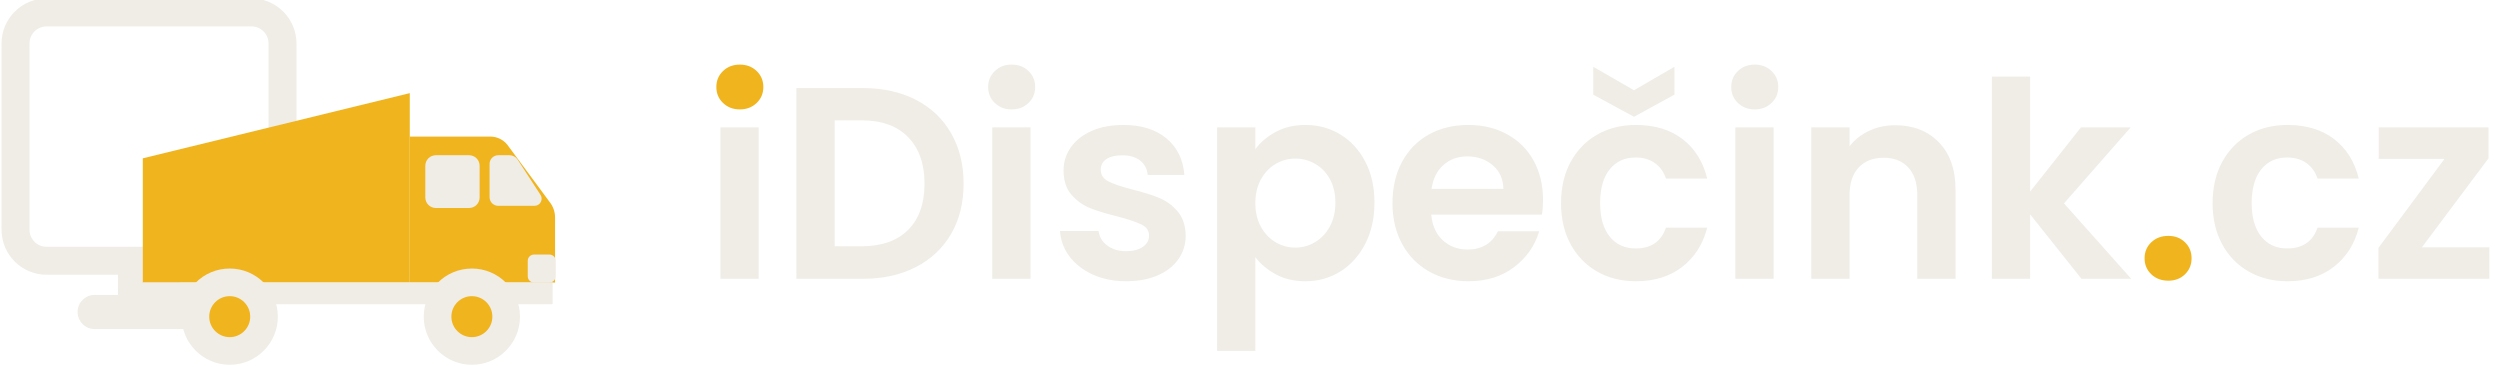
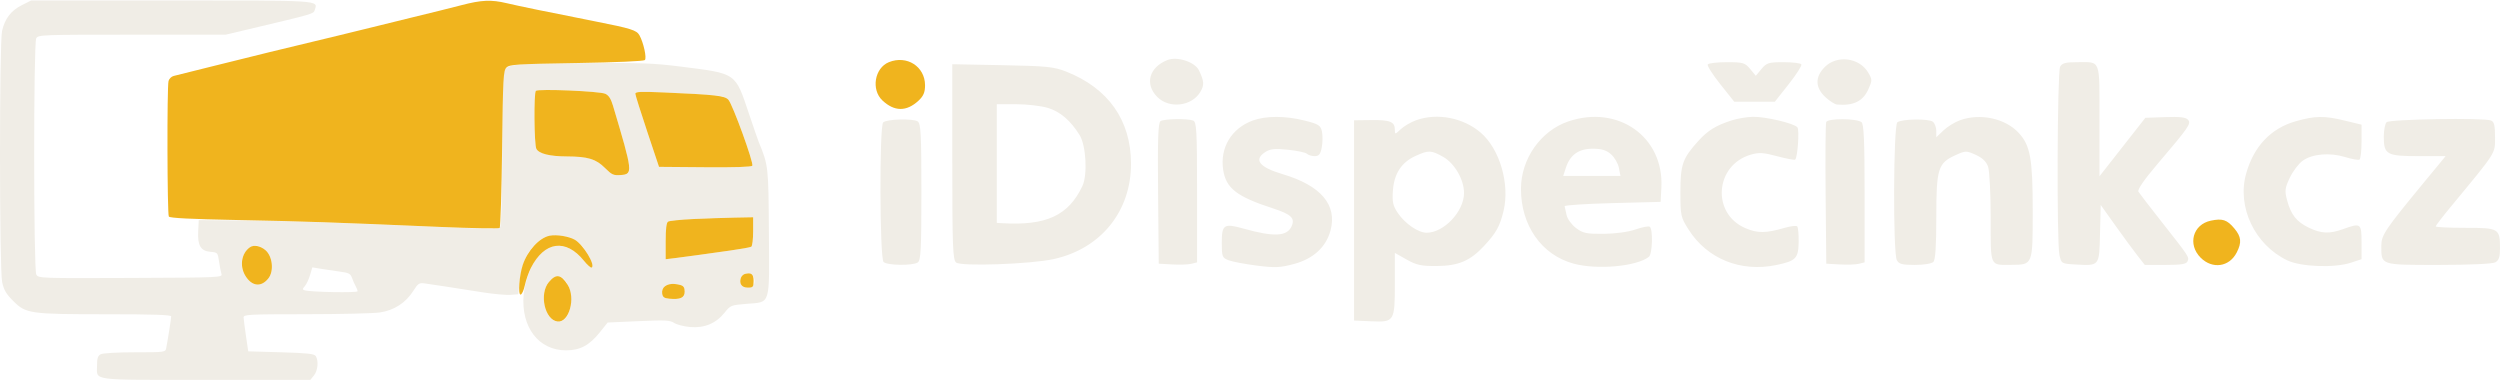
- <svg xmlns="http://www.w3.org/2000/svg" viewBox="0 0 805.304 118" role="img" aria-label="iDispečink.cz">
-   <g fill="none">
-     <rect x="5" y="4" width="86" height="80" rx="10" stroke="#F0EDE6" stroke-width="9" />
-     <rect x="38" y="84" width="20" height="13" fill="#F0EDE6" />
-     <rect x="25" y="95" width="46" height="11" rx="5.5" fill="#F0EDE6" />
+ <svg xmlns="http://www.w3.org/2000/svg" viewBox="0 0 985.90 149.63" width="986" height="150" role="img" aria-label="iDispečink.cz">
+   <g transform="translate(-92.99 -178.50)">
+     <path fill="#F0EDE6" fill-rule="evenodd" d="M101.586 180.363C97.34 182.492 94.918 185.652 93.809 190.5 92.703 195.332 92.73 284.422 93.84 289.586 94.5 292.676 95.422 294.246 98.215 297.035 103.211 302.031 104.762 302.25 135.035 302.25 153.527 302.25 160.5 302.484 160.5 303.102 160.5 303.906 159.246 311.898 158.543 315.562 158.227 317.23 158.07 317.25 146.188 317.25 139.324 317.25 133.527 317.582 132.699 318.027 131.578 318.629 131.254 319.602 131.262 322.34 131.281 328.609 127.691 328.125 174.039 328.125H215.383L216.816 326.355C218.34 324.473 218.695 320.617 217.516 318.75 216.945 317.848 214.262 317.551 203.848 317.25L190.883 316.875 190 310.875C189.512 307.574 189.086 304.285 189.055 303.562 189.004 302.34 190.652 302.25 213.562 302.234 227.07 302.227 240.227 301.918 242.793 301.543 248.391 300.734 253.008 297.742 256.023 292.973 257.84 290.098 258.297 289.801 260.461 290.09 263.109 290.445 271.406 291.719 283.367 293.609 287.629 294.281 292.523 294.727 294.242 294.602L297.375 294.375 297.832 289.875C298.633 281.984 301.117 276.762 305.742 273.234 307.859 271.621 309.148 271.25 312.656 271.25 317.746 271.25 320.926 272.844 323.602 276.734 327.758 282.777 327.484 286.41 323.27 281.164 317.59 274.094 310.891 273.324 305.48 279.117 302.629 282.176 299.949 289.086 299.488 294.57 298.414 307.375 305.422 316.52 316.281 316.488 321.773 316.473 325.449 314.492 329.582 309.32L332.625 305.512 344.789 304.973C355.387 304.504 357.191 304.59 358.824 305.66 359.855 306.336 362.676 307.066 365.094 307.285 370.699 307.793 375.309 305.891 378.699 301.672 381.082 298.711 381.207 298.66 387.375 298.148 397.023 297.344 396.406 299.32 396.215 269.883 396.047 243.941 396 243.52 392.227 234.375 391.887 233.551 390.191 228.656 388.461 223.5 382.859 206.816 383.703 207.406 361.5 204.59 350.66 203.215 345.824 203.043 322.5 203.211 294.203 203.41 292.609 203.609 291.668 207 291.383 208.031 291.109 221.867 291.062 237.75 291.016 253.758 290.672 267.109 290.289 267.711 289.695 268.652 286.641 268.672 267.238 267.859 218.84 265.84 205.965 265.414 189 265.273L171.375 265.125 171.148 269.508C170.855 275.176 172.145 277.32 176.043 277.641 178.785 277.867 178.879 277.973 179.359 281.371 179.633 283.293 180.066 285.523 180.32 286.324 180.773 287.754 180.059 287.785 144.441 287.934 108.836 288.082 108.082 288.055 107.301 286.594 106.207 284.551 106.184 195.492 107.277 193.449 108.027 192.047 109.238 192 145.008 192H181.969L191.297 189.793C217.336 183.625 216.621 183.836 217.164 182.121 218.344 178.406 219.797 178.5 160.555 178.5H105.293Z M331.676 215.297C333.059 215.926 333.906 217.238 334.734 220.02 340.02 237.762 341.301 242.746 341.102 244.781 340.891 246.953 340.645 247.141 337.73 247.355 334.914 247.559 334.262 247.262 331.547 244.547 328.012 241.012 324.805 240.047 316.5 240.016 309.738 239.988 305.535 238.938 304.508 237.016 303.637 235.391 303.461 215.055 304.312 214.156 305.148 213.27 329.453 214.281 331.676 215.297Z M372.633 215.754C377.41 216.109 379.211 216.555 380.223 217.645 381.887 219.43 390.312 242.637 389.676 243.668 389.375 244.156 382.664 244.375 371.039 244.277L352.875 244.125 348.238 230.25C345.688 222.617 343.578 215.906 343.551 215.332 343.508 214.465 345.422 214.375 354.938 214.789 361.227 215.066 369.191 215.5 372.633 215.754Z M390 269.582C390 272.652 389.668 275.367 389.266 275.617 388.859 275.867 385.062 276.551 380.828 277.137 376.59 277.723 370.93 278.516 368.25 278.898 365.57 279.285 361.602 279.812 359.438 280.074L355.5 280.551V273.445C355.5 268.582 355.797 266.148 356.438 265.73 357.383 265.121 369.203 264.402 382.688 264.141L390 264Z M197.68 276.98C200.484 279.395 201.098 285.238 198.84 288.094 196 291.695 192.316 291.289 189.758 287.09 187.922 284.074 187.828 280.699 189.52 278.23 191.957 274.664 194.531 274.273 197.68 276.98Z M227.125 285.449C230.531 285.895 231.223 286.258 231.812 287.922 232.191 288.996 232.84 290.461 233.25 291.176 233.664 291.895 234 292.797 234 293.184 234 293.863 215.355 293.52 213.086 292.797 212.223 292.523 212.242 292.246 213.199 291.172 213.832 290.457 214.758 288.5 215.254 286.82L216.16 283.762 219.641 284.344C221.559 284.664 224.926 285.16 227.125 285.449Z M390.363 287.965C391.07 290.191 389.996 291.75 387.75 291.75 385.496 291.75 384.43 290.191 385.145 287.941 385.906 285.539 389.598 285.555 390.363 287.965Z M314.641 287.824C320.238 291.84 318.816 305.801 312.879 305.105 307.801 304.508 305.523 294.215 309.441 289.559 311.34 287.301 313.098 286.715 314.641 287.824Z M361.312 290.723C362.562 291.059 363 291.73 363 293.324 363 295.746 361.285 296.535 356.914 296.117 354.875 295.922 354.324 295.512 354.117 294.043 353.688 291.004 356.871 289.531 361.312 290.723Z" />
+     <path fill="#f0b41e" fill-rule="evenodd" d="M274.875 180.387C271.164 181.359 262.387 183.539 255.375 185.23 248.363 186.922 241.445 188.625 240 189.016 238.555 189.406 232.312 190.934 226.125 192.41 206.934 196.992 190.676 200.961 176.625 204.496 169.199 206.363 162.395 208.059 161.504 208.27 160.613 208.477 159.691 209.375 159.453 210.262 158.816 212.641 158.93 262.73 159.574 263.723 159.957 264.312 168.184 264.73 186.375 265.09 212.711 265.605 223.68 265.977 266.414 267.809 279.086 268.352 289.719 268.531 290.039 268.211 290.363 267.891 290.793 253.828 291 236.965 291.344 208.836 291.484 206.191 292.715 204.965 293.93 203.746 296.461 203.586 320.305 203.184 335.949 202.922 346.855 202.445 347.297 202.004 348.105 201.195 346.773 195.117 345.156 192.219 344.047 190.23 341.891 189.555 327.75 186.762 308.84 183.027 297.52 180.703 292.828 179.582 286.688 178.121 282.859 178.293 274.875 180.387Z M304.312 214.156C303.461 215.055 303.637 235.391 304.508 237.016 305.535 238.938 309.738 239.988 316.5 240.016 324.805 240.047 328.012 241.012 331.547 244.547 334.262 247.262 334.914 247.559 337.73 247.355 342.672 246.996 342.617 246.48 334.734 220.02 333.906 217.238 333.059 215.926 331.676 215.297 329.453 214.281 305.148 213.27 304.312 214.156Z M343.551 215.332C343.578 215.906 345.688 222.617 348.238 230.25L352.875 244.125 371.039 244.277C382.664 244.375 389.375 244.156 389.676 243.668 390.312 242.637 381.887 219.43 380.223 217.645 378.758 216.07 375.332 215.684 354.938 214.789 345.422 214.375 343.508 214.465 343.551 215.332Z M366.375 264.703C361.426 264.938 356.953 265.398 356.438 265.73 355.797 266.148 355.5 268.582 355.5 273.445V280.551L359.438 280.074C361.602 279.812 365.57 279.285 368.25 278.898 370.93 278.516 376.59 277.723 380.828 277.137 385.062 276.551 388.859 275.867 389.266 275.617 389.668 275.367 390 272.652 390 269.582V264L382.688 264.141C378.664 264.219 371.324 264.473 366.375 264.703Z M309.75 271.281C305.676 272.055 300.969 277.199 299.109 282.91 297.762 287.047 297.223 294.5 298.27 294.5 298.77 294.5 299.531 292.859 299.961 290.852 300.391 288.844 301.457 285.777 302.332 284.039 307.637 273.469 316.148 272.301 323.27 281.164 324.617 282.836 325.992 284.035 326.328 283.828 327.891 282.859 323.023 274.816 319.703 272.883 317.363 271.516 312.566 270.746 309.75 271.281Z M191.582 275.824C188.188 278.184 187.379 283.184 189.758 287.09 192.316 291.289 196 291.695 198.84 288.094 201.098 285.238 200.484 279.395 197.68 276.98 195.68 275.262 193.098 274.77 191.582 275.824Z M386.848 286.312C386.145 286.469 385.379 287.203 385.145 287.941 384.418 290.223 385.496 291.75 387.832 291.75 389.941 291.75 390.188 291.477 390.188 289.125 390.188 286.465 389.344 285.754 386.848 286.312Z M309.441 289.559C305.523 294.215 307.801 304.508 312.879 305.105 317.453 305.641 320.125 295.77 316.812 290.574 314.191 286.461 312.27 286.199 309.441 289.559Z M355.195 291.23C354.375 291.832 353.957 292.914 354.117 294.043 354.324 295.512 354.875 295.922 356.914 296.117 361.285 296.535 363 295.746 363 293.324 363 291.73 362.562 291.059 361.312 290.723 358.641 290.008 356.645 290.172 355.195 291.23Z" />
  </g>
-   <path d="M46 51 L132 30 L132 91 L46 91 Z" fill="#F0B41E" />
-   <path d="M132 44 h26 a7 7 0 0 1 5.4 2.6 L177 65 a8 8 0 0 1 1.8 5 V91 H132 Z" fill="#F0B41E" />
-   <rect x="137" y="50" width="17.5" height="17" rx="3.4" fill="#F0EDE6" />
-   <path d="M160.5 50 h3.6 a3.2 3.2 0 0 1 2.5 1.2 L174 62.6 a2.3 2.3 0 0 1-1.8 3.7 h-11.7 a2.8 2.8 0 0 1-2.8-2.8 v-10.7 a2.8 2.8 0 0 1 2.8-2.8 Z" fill="#F0EDE6" />
-   <rect x="46" y="91" width="132" height="7" fill="#F0EDE6" />
-   <rect x="170" y="82" width="9" height="9" rx="2" fill="#F0EDE6" />
-   <circle cx="74" cy="102" r="15.5" fill="#F0EDE6" />
-   <circle cx="74" cy="102" r="6.6" fill="#F0B41E" />
-   <circle cx="152" cy="102" r="15.5" fill="#F0EDE6" />
-   <circle cx="152" cy="102" r="6.6" fill="#F0B41E" />
-   <g transform="translate(226 89.8) scale(0.088 -0.088)">
-     <path fill="#F0EDE6" d="M209 554V0H69V554Z M959 348Q959 243 913.5 164.5Q868 86 784.5 43.0Q701 0 591 0H347V698H591Q701 698 784.5 655.0Q868 612 913.5 532.5Q959 453 959 348Z M816 348Q816 457 756.0 518.5Q696 580 586 580H487V119H586Q696 119 756.0 179.0Q816 239 816 348Z M1049 702Q1049 737 1073.5 760.5Q1098 784 1135 784Q1172 784 1196.5 760.5Q1221 737 1221 702Q1221 667 1196.5 643.5Q1172 620 1135 620Q1098 620 1073.5 643.5Q1049 667 1049 702Z M1204 554V0H1064V554Z M1312 175H1453Q1457 143 1484.5 122.0Q1512 101 1553 101Q1593 101 1615.5 117.0Q1638 133 1638 158Q1638 185 1610.5 198.5Q1583 212 1523 228Q1461 243 1421.5 259.0Q1382 275 1353.5 308.0Q1325 341 1325 397Q1325 443 1351.5 481.0Q1378 519 1427.5 541.0Q1477 563 1544 563Q1643 563 1702.0 513.5Q1761 464 1767 380H1633Q1630 413 1605.5 432.5Q1581 452 1540 452Q1502 452 1481.5 438.0Q1461 424 1461 399Q1461 371 1489.0 356.5Q1517 342 1576 327Q1636 312 1675.0 296.0Q1714 280 1742.5 246.5Q1771 213 1772 158Q1772 110 1745.5 72.0Q1719 34 1669.5 12.5Q1620 -9 1554 -9Q1486 -9 1432.0 15.5Q1378 40 1346.5 82.0Q1315 124 1312 175Z M2210 563Q2281 563 2338.5 528.0Q2396 493 2429.5 428.5Q2463 364 2463 279Q2463 194 2429.5 128.5Q2396 63 2338.5 27.0Q2281 -9 2210 -9Q2149 -9 2102.5 16.0Q2056 41 2027 79V-264H1887V554H2027V474Q2054 512 2101.5 537.5Q2149 563 2210 563Z M2173 440Q2135 440 2101.5 420.5Q2068 401 2047.5 364.0Q2027 327 2027 277Q2027 227 2047.5 190.0Q2068 153 2101.5 133.5Q2135 114 2173 114Q2212 114 2245.5 134.0Q2279 154 2299.5 191.0Q2320 228 2320 279Q2320 329 2299.5 365.5Q2279 402 2245.5 421.0Q2212 440 2173 440Z M3076 235H2671Q2676 175 2713.0 141.0Q2750 107 2804 107Q2882 107 2915 174H3066Q3042 94 2974.0 42.5Q2906 -9 2807 -9Q2727 -9 2663.5 26.5Q2600 62 2564.5 127.0Q2529 192 2529 277Q2529 363 2564.0 428.0Q2599 493 2662.0 528.0Q2725 563 2807 563Q2886 563 2948.5 529.0Q3011 495 3045.5 432.5Q3080 370 3080 289Q3080 259 3076 235Z M2935 329Q2934 383 2896.0 415.5Q2858 448 2803 448Q2751 448 2715.5 416.5Q2680 385 2672 329Z M3420 563Q3523 563 3590.5 511.5Q3658 460 3681 367H3530Q3518 403 3489.5 423.5Q3461 444 3419 444Q3359 444 3324.0 400.5Q3289 357 3289 277Q3289 198 3324.0 154.5Q3359 111 3419 111Q3504 111 3530 187H3681Q3658 97 3590.0 44.0Q3522 -9 3420 -9Q3340 -9 3278.0 26.5Q3216 62 3181.0 126.5Q3146 191 3146 277Q3146 363 3181.0 427.5Q3216 492 3278.0 527.5Q3340 563 3420 563Z M3561 674 3413 593 3264 674V776L3413 690L3561 776Z M3769 702Q3769 737 3793.5 760.5Q3818 784 3855 784Q3892 784 3916.5 760.5Q3941 737 3941 702Q3941 667 3916.5 643.5Q3892 620 3855 620Q3818 620 3793.5 643.5Q3769 667 3769 702Z M3924 554V0H3784V554Z M4590 325V0H4450V306Q4450 372 4417.0 407.5Q4384 443 4327 443Q4269 443 4235.5 407.5Q4202 372 4202 306V0H4062V554H4202V485Q4230 521 4273.5 541.5Q4317 562 4369 562Q4468 562 4529.0 499.5Q4590 437 4590 325Z M5051 0 4863 236V0H4723V740H4863V319L5049 554H5231L4987 276L5233 0Z M5805 563Q5908 563 5975.5 511.5Q6043 460 6066 367H5915Q5903 403 5874.5 423.5Q5846 444 5804 444Q5744 444 5709.0 400.5Q5674 357 5674 277Q5674 198 5709.0 154.5Q5744 111 5804 111Q5889 111 5915 187H6066Q6043 97 5975.0 44.0Q5907 -9 5805 -9Q5725 -9 5663.0 26.5Q5601 62 5566.0 126.5Q5531 191 5531 277Q5531 363 5566.0 427.5Q5601 492 5663.0 527.5Q5725 563 5805 563Z M6297 115H6544V0H6138V113L6380 439H6139V554H6541V441Z" />
-     <path fill="#F0B41E" d="M54 702Q54 737 78.5 760.5Q103 784 140 784Q177 784 201.5 760.5Q226 737 226 702Q226 667 201.5 643.5Q177 620 140 620Q103 620 78.5 643.5Q54 667 54 702Z M5282 75Q5282 110 5306.5 133.5Q5331 157 5369 157Q5406 157 5430.0 133.5Q5454 110 5454 75Q5454 40 5430.0 16.5Q5406 -7 5369 -7Q5331 -7 5306.5 16.5Q5282 40 5282 75Z" />
+   <g transform="translate(345.31 23.02) scale(1.3) translate(-74.99 -346.23)">
+     <path fill="#F0EDE6" fill-rule="evenodd" d="M163.5 346.602C157.941 348.797 156.547 353.91 160.441 357.809 164.09 361.453 170.91 360.641 173.504 356.254 174.73 354.18 174.656 353.031 173.082 349.738 171.859 347.18 166.484 345.422 163.5 346.602Z M362.941 348.691C359.926 351.707 359.977 354.926 363.078 357.824 364.359 359.02 365.965 360.047 366.641 360.102 371.605 360.516 374.492 359.117 376.117 355.516 377.352 352.777 377.352 352.527 376.082 350.383 373.414 345.863 366.645 344.992 362.941 348.691Z M327.414 347.934C327.184 348.309 328.898 351.012 331.227 353.934L335.465 359.25H347.766L351.992 353.906C354.32 350.965 356.039 348.266 355.816 347.906 355.594 347.543 353.164 347.25 350.422 347.25 345.895 347.25 345.273 347.441 343.715 349.312L342 351.375 340.285 349.312C338.707 347.414 338.141 347.25 333.203 347.25 330.254 347.25 327.648 347.559 327.414 347.934Z M434.312 348.633C433.438 350.27 433.25 401.809 434.109 405.75 434.668 408.316 434.77 408.379 438.738 408.605 446.34 409.039 446.172 409.246 446.414 399.27L446.625 390.559 451.102 396.84C453.562 400.297 456.574 404.391 457.789 405.938L460 408.75H466.273C471.184 408.75 472.641 408.504 472.984 407.613 473.484 406.312 473.508 406.348 465 395.543 461.492 391.09 458.371 387.035 458.059 386.531 457.699 385.953 459.789 382.914 463.684 378.336 473.449 366.859 474.109 365.91 473.125 364.727 472.496 363.969 470.652 363.75 466.219 363.91L460.168 364.125 453.211 372.996 446.25 381.863V365.012C446.25 345.875 446.773 347.25 439.465 347.25 435.945 347.25 434.902 347.531 434.312 348.633Z M98.25 377.465C98.25 403.129 98.402 407.191 99.398 408.02 100.898 409.262 122.004 408.52 129.02 406.977 143.332 403.828 152.508 392.477 152.465 377.977 152.43 364.867 145.59 355.16 132.828 350.113 129.09 348.637 126.938 348.418 113.438 348.16L98.25 347.867Z M127.195 361.105C130.945 362.219 134.102 364.91 136.863 369.348 138.84 372.531 139.324 381.438 137.707 384.848 133.477 393.762 126.754 396.879 113.438 396.098L111.75 396V360H117.613C120.84 360 125.152 360.496 127.195 361.105Z M189.391 364.949C182.934 367.312 179.41 373.18 180.418 379.891 181.258 385.492 184.543 388.039 195.512 391.594 201.082 393.398 202.297 394.574 201.168 397.055 199.77 400.129 195.812 400.312 186.617 397.738 180.652 396.066 180 396.488 180 401.996 180 406.258 180.125 406.586 182.062 407.332 183.195 407.77 187.031 408.5 190.586 408.953 196.18 409.668 197.711 409.598 202.008 408.434 207.781 406.871 211.633 403.32 212.98 398.32 215.074 390.551 210.09 384.672 198.488 381.227 191.402 379.125 189.598 376.867 193.148 374.539 194.676 373.539 196.031 373.398 200.086 373.812 202.855 374.098 205.445 374.648 205.836 375.039 206.23 375.43 207.289 375.75 208.191 375.75 209.48 375.75 209.941 375.176 210.336 373.062 210.613 371.582 210.633 369.426 210.379 368.27 209.969 366.402 209.363 366.023 205.117 364.957 199.277 363.488 193.387 363.484 189.391 364.949Z M238.992 364.844C237.406 365.41 235.297 366.633 234.305 367.566 232.535 369.227 232.5 369.23 232.5 367.723 232.5 365.332 231.051 364.738 225.375 364.809L220.125 364.875V425.625L225.355 425.852C232.355 426.152 232.5 425.918 232.5 414.285V405.105L236.062 407.113C239.078 408.816 240.488 409.117 245.25 409.082 251.805 409.027 255.34 407.527 259.555 403 263.246 399.035 264.367 397.02 265.48 392.352 267.422 384.207 264.309 373.555 258.539 368.617 253.25 364.09 245.371 362.57 238.992 364.844Z M247.125 375.953C250.621 377.91 253.508 382.902 253.488 386.973 253.461 392.527 247.41 398.953 242.172 398.988 239.629 399.004 235.617 396.262 233.391 392.98 231.926 390.828 231.668 389.652 231.91 386.203 232.27 381.051 234.512 377.625 238.801 375.68 242.73 373.895 243.488 373.918 247.125 375.953Z M285.109 365.223C276.746 368.07 270.77 376.578 270.758 385.66 270.742 396.805 277.027 405.738 286.734 408.363 293.879 410.301 305.828 409.219 309.562 406.301 310.652 405.449 310.855 397.809 309.805 397.16 309.422 396.922 307.484 397.301 305.492 397.996 303.348 398.746 299.434 399.285 295.875 399.32 290.652 399.367 289.562 399.141 287.473 397.57 286.148 396.578 284.859 394.812 284.602 393.648 284.348 392.48 284.078 391.266 284.004 390.949 283.934 390.633 290.457 390.207 298.5 390L313.125 389.625 313.352 385.25C314.148 369.922 300.254 360.066 285.109 365.223Z M298.082 375.188C299.141 376.117 300.211 377.973 300.469 379.312L300.938 381.75H283.578L284.367 379.312C285.648 375.359 288.254 373.5 292.5 373.5 295.234 373.5 296.652 373.93 298.082 375.188Z M334.812 364.867C329.969 366.395 327.465 367.93 324.547 371.156 319.77 376.445 319.125 378.285 319.125 386.625 319.125 393.832 319.223 394.277 321.613 398.039 327.258 406.922 337.414 411.027 348.215 408.785 354.176 407.547 354.914 406.781 354.996 401.789 355.031 399.465 354.836 397.336 354.559 397.059 354.281 396.781 352.605 396.973 350.84 397.48 344.996 399.168 342.551 399.191 338.82 397.586 328.527 393.164 329.59 378.516 340.434 375.312 342.949 374.57 344.273 374.648 348.52 375.789 351.312 376.539 353.758 376.992 353.949 376.801 354.691 376.059 355.262 367.832 354.625 367.023 353.676 365.809 344.91 363.738 341.094 363.824 339.324 363.863 336.496 364.332 334.812 364.867Z M403.977 364.848C402.383 365.418 400.105 366.816 398.914 367.957L396.75 370.031V368.109C396.75 367.051 396.285 365.801 395.723 365.328 394.52 364.332 386.312 364.449 384.938 365.48 383.73 366.383 383.582 405.066 384.777 407.301 385.418 408.496 386.375 408.75 390.25 408.75 392.906 408.75 395.34 408.359 395.852 407.852 396.48 407.223 396.75 403.105 396.754 394.164 396.758 379.473 397.266 377.848 402.641 375.426 405.637 374.074 405.855 374.07 408.711 375.355 410.73 376.27 411.922 377.41 412.461 378.957 412.898 380.215 413.25 387.145 413.25 394.531 413.25 409.566 412.898 408.766 419.5 408.727 426.062 408.684 426 408.848 426 392.309 426 376.512 425.277 372.508 421.742 368.691 417.66 364.293 410.117 362.66 403.977 364.848Z M505.734 365.184C498.203 367.34 493.027 372.828 490.727 381.105 487.918 391.199 493.363 402.648 503.219 407.363 507.375 409.352 517.574 409.723 522.562 408.066L525.75 407.012V401.879C525.75 396.098 525.535 395.949 520.125 397.898 516.031 399.371 513.547 399.27 509.805 397.477 506.031 395.668 504.336 393.535 503.164 389.129 502.398 386.242 502.492 385.473 503.988 382.301 504.918 380.336 506.691 378.004 507.934 377.117 510.848 375.043 516.152 374.598 520.816 376.039 522.844 376.668 524.785 377.008 525.129 376.797 525.469 376.586 525.75 374.113 525.75 371.309V366.203L520.688 364.977C514.422 363.453 511.648 363.492 505.734 365.184Z M77.277 365.523C76.105 366.691 76.223 406.672 77.398 407.852 78.465 408.914 86.133 409.039 87.75 408.016 88.707 407.41 88.875 404.188 88.875 386.625 88.875 369.066 88.707 365.836 87.75 365.215 86.297 364.273 78.293 364.508 77.277 365.523Z M161.426 365.125C160.688 365.594 160.52 370.492 160.676 387.051L160.875 408.375 164.961 408.605C167.207 408.734 169.824 408.645 170.773 408.406L172.5 407.973V386.691C172.5 367.977 172.355 365.355 171.312 364.957 169.598 364.297 162.539 364.418 161.426 365.125Z M363.355 365.41C363.145 365.953 363.066 375.84 363.176 387.383L363.375 408.375 367.461 408.605C369.707 408.734 372.324 408.645 373.273 408.406L375 407.973V387.078C375 371.254 374.773 366.004 374.062 365.445 372.562 364.27 363.805 364.238 363.355 365.41Z M533.344 365.457C532.879 365.922 532.5 367.895 532.5 369.848 532.5 375.266 533.363 375.75 543.055 375.75H551.254L544.688 383.711C532.875 398.035 531.75 399.707 531.75 402.93 531.75 408.891 531.324 408.75 549.074 408.75 558.516 408.75 565.43 408.438 566.301 407.973 567.406 407.383 567.75 406.391 567.75 403.801 567.75 397.672 567.461 397.5 557.223 397.5 552.289 397.5 548.25 397.305 548.25 397.066 548.25 396.828 550.359 394.082 552.938 390.965 566.84 374.156 566.238 375.098 566.246 370.02 566.25 366.402 565.98 365.309 565 364.93 562.746 364.066 534.262 364.539 533.344 365.457Z M533.344 365.457" />
+     <path fill="#f0b41e" fill-rule="evenodd" d="M79.02 347.242C74.676 348.996 73.566 355.598 77.062 358.867 80.699 362.27 84.367 362.289 87.996 358.93 89.5 357.535 89.996 356.359 89.984 354.223 89.949 348.547 84.457 345.051 79.02 347.242Z M480.02 395.328C474.57 396.48 472.914 402.531 476.941 406.559 480.496 410.109 485.605 409.391 487.867 405.016 489.457 401.938 489.285 400.203 487.133 397.648 484.938 395.035 483.547 394.582 480.02 395.328Z M480.02 395.328" />
  </g>
</svg>
